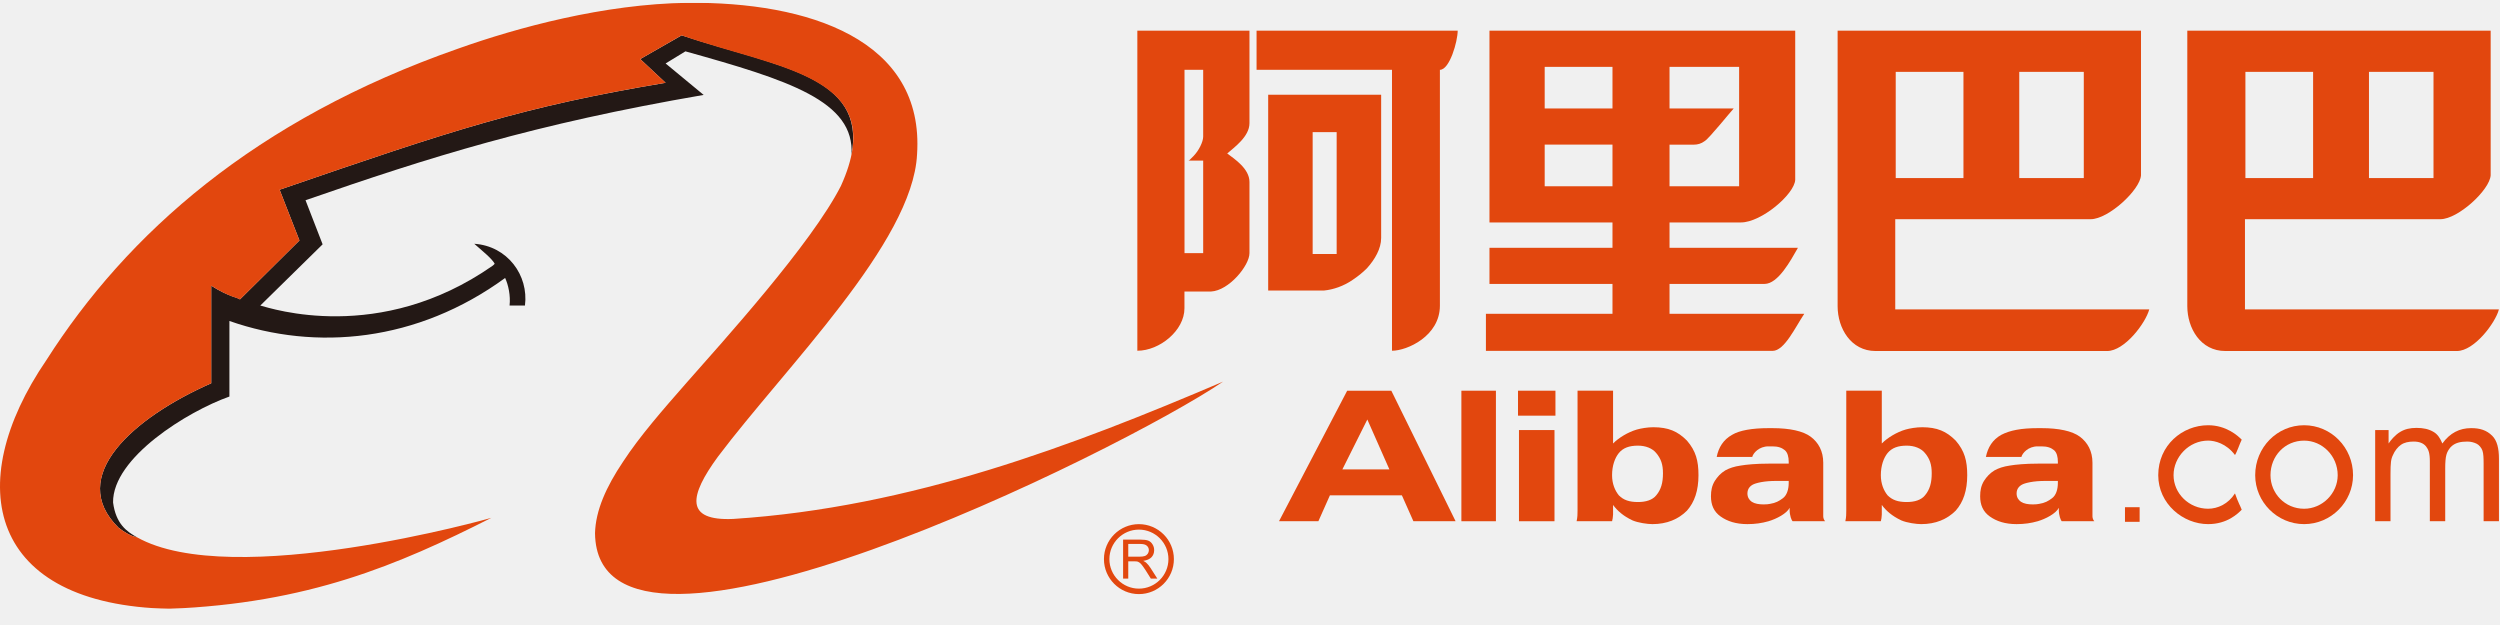
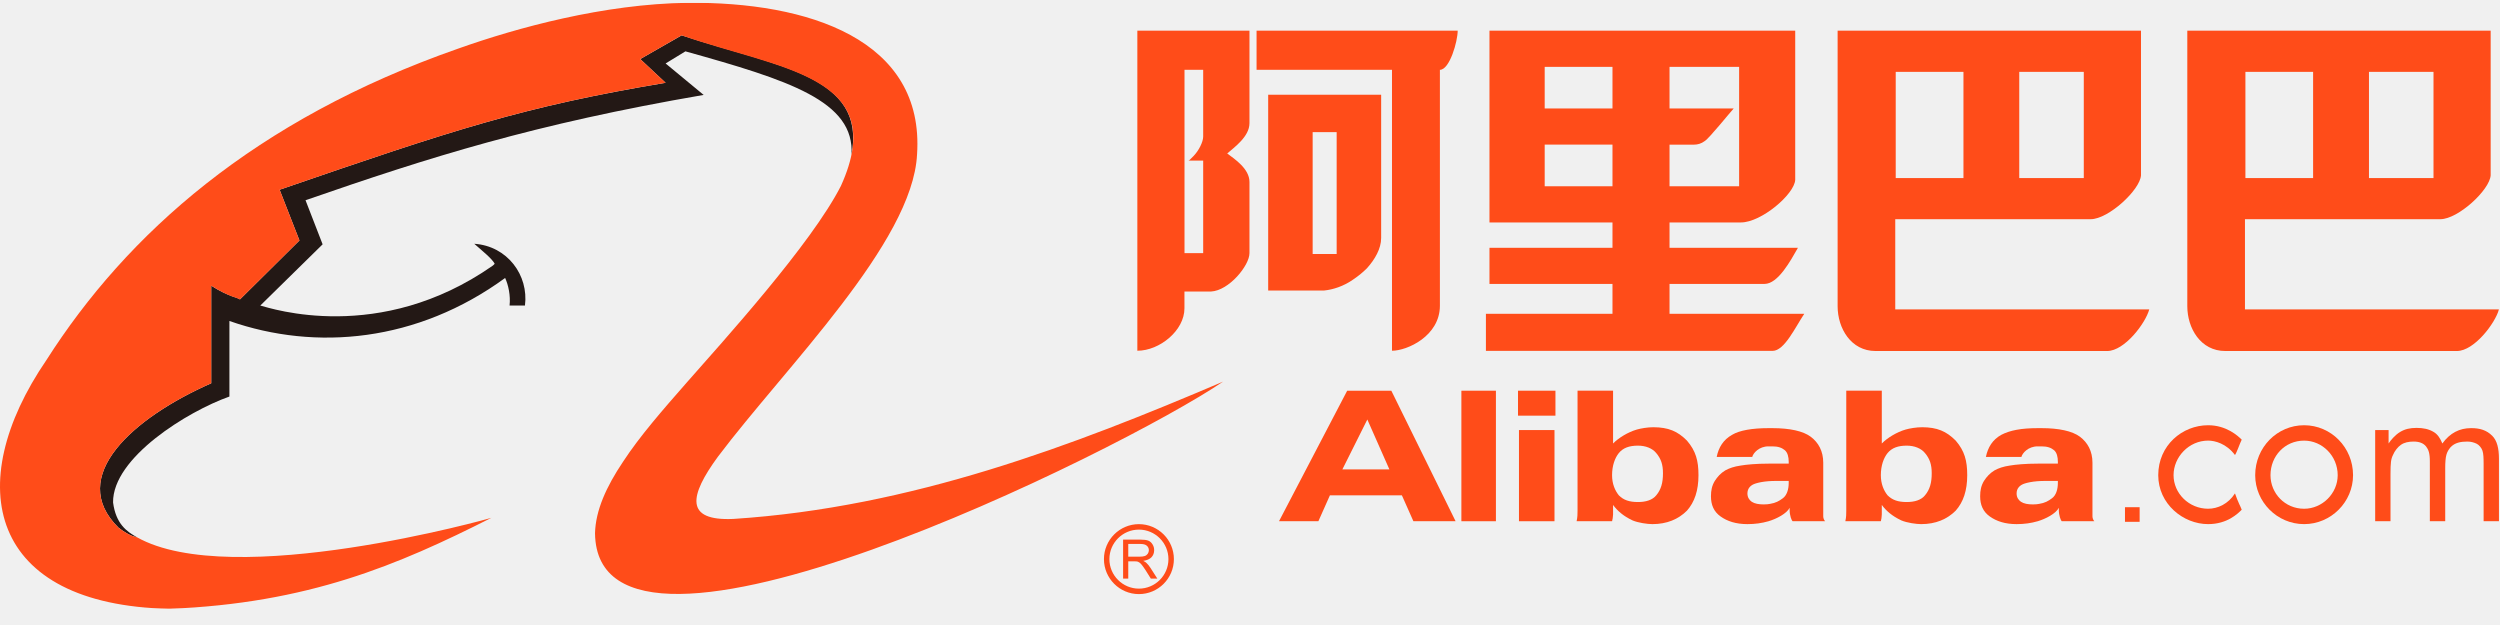
<svg xmlns="http://www.w3.org/2000/svg" xmlns:xlink="http://www.w3.org/1999/xlink" width="128px" height="32px" viewBox="0 0 128 32" version="1.1">
  <defs>
    <polygon id="path-1" points="0 32 127.946 32 127.946 0.971 0 0.971" />
  </defs>
  <g id="Page-1" stroke="none" stroke-width="1" fill="none" fill-rule="evenodd">
    <g id="导航" transform="translate(-110, -1315)">
      <g id="logo" transform="translate(110, 1314)">
-         <polygon id="Fill-1" fill="#e2470e" points="77.771 27.687 79.59 27.687 79.59 23.019 77.771 23.019" />
-         <polygon id="Fill-2" fill="#e2470e" points="77.722 22.282 79.639 22.282 79.639 21.004 77.722 21.004" />
-         <polygon id="Fill-3" fill="#e2470e" points="74.823 27.687 76.591 27.687 76.591 21.004 74.823 21.004" />
+         <polygon id="Fill-1" fill="#FF4C19" points="77.771 27.687 79.59 27.687 79.59 23.019 77.771 23.019" />
+         <polygon id="Fill-2" fill="#FF4C19" points="77.722 22.282 79.639 22.282 79.639 21.004 77.722 21.004" />
+         <polygon id="Fill-3" fill="#FF4C19" points="74.823 27.687 76.591 27.687 76.591 21.004 74.823 21.004" />
        <g id="Group-24" transform="translate(0, 0.172)">
-           <path d="M121.609,27.515 L121.609,22.847 L122.296,22.847 L122.296,23.535 C122.399,23.37 122.639,23.091 122.885,22.945 C123.13,22.797 123.387,22.736 123.731,22.736 C124.074,22.736 124.359,22.797 124.604,22.945 C124.811,23.064 124.949,23.289 125.048,23.535 C125.441,22.994 125.93,22.748 126.522,22.748 C126.965,22.748 127.307,22.847 127.603,23.141 C127.849,23.387 127.946,23.78 127.946,24.321 L127.946,27.515 L127.161,27.515 L127.161,24.567 C127.161,24.272 127.152,24.055 127.103,23.906 C127.058,23.757 126.914,23.596 126.804,23.547 C126.675,23.485 126.522,23.436 126.325,23.436 C125.981,23.436 125.681,23.496 125.464,23.731 C125.266,23.977 125.195,24.154 125.195,24.812 L125.195,27.515 L124.408,27.515 L124.408,24.467 C124.408,24.011 124.337,23.847 124.211,23.682 C124.074,23.517 123.869,23.436 123.573,23.436 C123.327,23.436 123.096,23.482 122.925,23.605 C122.779,23.703 122.604,23.914 122.517,24.132 C122.417,24.33 122.394,24.533 122.394,25.107 L122.394,27.515 L121.609,27.515 L121.609,27.515 Z" id="Fill-4" fill="#e2470e" />
-           <path d="M114.776,26.926 C114.581,27.121 114.04,27.663 113.056,27.663 C111.78,27.663 110.502,26.631 110.502,25.157 C110.502,23.633 111.731,22.6 113.056,22.6 C113.989,22.6 114.581,23.142 114.776,23.338 C114.678,23.534 114.532,23.977 114.431,24.125 C113.989,23.534 113.399,23.387 113.056,23.387 C112.075,23.387 111.286,24.223 111.286,25.157 C111.286,26.09 112.075,26.875 113.056,26.875 C113.547,26.875 114.088,26.631 114.431,26.09 C114.581,26.531 114.726,26.778 114.776,26.926" id="Fill-6" fill="#e2470e" />
+           <path d="M121.609,27.515 L121.609,22.847 L122.296,22.847 L122.296,23.535 C122.399,23.37 122.639,23.091 122.885,22.945 C123.13,22.797 123.387,22.736 123.731,22.736 C124.074,22.736 124.359,22.797 124.604,22.945 C124.811,23.064 124.949,23.289 125.048,23.535 C125.441,22.994 125.93,22.748 126.522,22.748 C126.965,22.748 127.307,22.847 127.603,23.141 C127.849,23.387 127.946,23.78 127.946,24.321 L127.946,27.515 L127.161,27.515 L127.161,24.567 C127.161,24.272 127.152,24.055 127.103,23.906 C127.058,23.757 126.914,23.596 126.804,23.547 C126.675,23.485 126.522,23.436 126.325,23.436 C125.981,23.436 125.681,23.496 125.464,23.731 C125.266,23.977 125.195,24.154 125.195,24.812 L125.195,27.515 L124.408,27.515 L124.408,24.467 C124.408,24.011 124.337,23.847 124.211,23.682 C124.074,23.517 123.869,23.436 123.573,23.436 C123.327,23.436 123.096,23.482 122.925,23.605 C122.779,23.703 122.604,23.914 122.517,24.132 C122.417,24.33 122.394,24.533 122.394,25.107 L122.394,27.515 L121.609,27.515 L121.609,27.515 Z" id="Fill-4" fill="#FF4C19" />
+           <path d="M114.776,26.926 C114.581,27.121 114.04,27.663 113.056,27.663 C111.78,27.663 110.502,26.631 110.502,25.157 C110.502,23.633 111.731,22.6 113.056,22.6 C113.989,22.6 114.581,23.142 114.776,23.338 C114.678,23.534 114.532,23.977 114.431,24.125 C113.989,23.534 113.399,23.387 113.056,23.387 C112.075,23.387 111.286,24.223 111.286,25.157 C111.286,26.09 112.075,26.875 113.056,26.875 C113.547,26.875 114.088,26.631 114.431,26.09 C114.581,26.531 114.726,26.778 114.776,26.926" id="Fill-6" fill="#FF4C19" />
          <mask id="mask-2" fill="white">
            <use xlink:href="#path-1" />
          </mask>
          <g id="Clip-9" />
-           <polygon id="Fill-8" fill="#e2470e" mask="url(#mask-2)" points="108.799 27.545 109.549 27.545 109.549 26.797 108.799 26.797" />
-           <path d="M68.729,24.862 L70.007,22.306 L71.137,24.862 L68.729,24.862 Z M71.236,20.832 L68.976,20.832 L65.485,27.515 L67.501,27.515 L68.092,26.188 L71.776,26.188 L72.366,27.515 L74.527,27.515 L71.236,20.832 Z" id="Fill-10" fill="#e2470e" mask="url(#mask-2)" />
-           <path d="M84.8,26.188 C84.602,26.434 84.258,26.532 83.866,26.532 C83.423,26.532 83.128,26.434 82.883,26.188 C82.685,25.942 82.538,25.598 82.538,25.157 C82.538,24.665 82.685,24.271 82.883,24.026 C83.104,23.756 83.421,23.645 83.865,23.645 C84.257,23.645 84.602,23.781 84.8,24.026 C85.047,24.321 85.144,24.615 85.144,25.059 C85.144,25.549 85.047,25.893 84.8,26.188 M86.372,23.387 C85.891,22.903 85.419,22.706 84.653,22.702 C84.359,22.701 84.003,22.763 83.802,22.822 C83.348,22.956 82.883,23.239 82.589,23.534 L82.589,20.831 L80.77,20.831 L80.77,26.484 L80.77,26.974 C80.77,27.122 80.77,27.318 80.722,27.515 L82.538,27.515 C82.562,27.426 82.584,27.313 82.589,27.171 L82.589,26.681 C82.8,26.971 83.117,27.255 83.589,27.474 C83.875,27.596 84.354,27.663 84.602,27.663 C85.339,27.663 85.93,27.417 86.372,26.974 C86.764,26.532 86.962,25.942 86.962,25.157 C86.962,24.419 86.828,23.917 86.372,23.387" id="Fill-11" fill="#e2470e" mask="url(#mask-2)" />
-           <path d="M98.56,26.188 C98.362,26.434 98.018,26.532 97.626,26.532 C97.184,26.532 96.89,26.434 96.643,26.188 C96.445,25.942 96.299,25.598 96.299,25.157 C96.299,24.665 96.445,24.271 96.643,24.026 C96.866,23.756 97.183,23.645 97.625,23.645 C98.017,23.645 98.362,23.781 98.56,24.026 C98.807,24.321 98.904,24.615 98.904,25.059 C98.904,25.549 98.807,25.893 98.56,26.188 M100.132,23.387 C99.651,22.903 99.178,22.706 98.416,22.702 C98.12,22.701 97.762,22.763 97.562,22.822 C97.109,22.956 96.643,23.239 96.348,23.534 L96.348,20.831 L94.529,20.831 L94.529,26.484 L94.529,26.974 C94.529,27.122 94.529,27.318 94.481,27.515 L96.299,27.515 C96.323,27.426 96.344,27.313 96.348,27.171 L96.348,26.681 C96.56,26.971 96.879,27.255 97.351,27.474 C97.636,27.596 98.117,27.663 98.362,27.663 C99.101,27.663 99.69,27.417 100.132,26.974 C100.524,26.532 100.722,25.942 100.722,25.157 C100.722,24.419 100.588,23.917 100.132,23.387" id="Fill-12" fill="#e2470e" mask="url(#mask-2)" />
-           <path d="M91.582,25.549 C91.582,25.893 91.483,26.188 91.286,26.335 C91.089,26.484 90.916,26.579 90.62,26.627 C90.549,26.644 90.423,26.654 90.3,26.654 C90.053,26.654 89.841,26.618 89.688,26.518 C89.558,26.426 89.468,26.287 89.468,26.091 C89.468,25.845 89.617,25.659 89.901,25.578 C90.049,25.533 90.255,25.49 90.524,25.467 C90.779,25.446 91.089,25.452 91.483,25.452 L91.582,25.452 L91.582,25.549 Z M93.35,27.269 L93.35,26.926 L93.35,24.518 C93.35,23.927 93.105,23.486 92.71,23.19 C92.317,22.895 91.629,22.749 90.745,22.749 L90.549,22.749 C89.715,22.749 89.064,22.86 88.681,23.092 C88.239,23.339 87.992,23.732 87.895,24.222 L89.715,24.222 C89.764,24.026 90.063,23.679 90.549,23.682 C90.598,23.683 90.647,23.682 90.745,23.682 C91.04,23.682 91.229,23.751 91.383,23.878 C91.524,23.997 91.582,24.222 91.582,24.468 L91.582,24.518 L91.582,24.566 L90.745,24.566 L90.549,24.566 C89.91,24.566 89.419,24.615 89.126,24.664 C88.779,24.715 88.547,24.797 88.336,24.911 C88.091,25.059 87.932,25.244 87.797,25.452 C87.649,25.696 87.601,25.942 87.601,26.237 C87.601,26.68 87.748,27.024 88.091,27.269 C88.435,27.515 88.878,27.663 89.468,27.663 C89.86,27.663 90.205,27.614 90.549,27.515 C90.952,27.397 91.483,27.122 91.629,26.828 L91.629,26.926 C91.629,27.228 91.728,27.467 91.779,27.515 L93.448,27.515 C93.398,27.467 93.35,27.367 93.35,27.269 L93.35,27.269 Z" id="Fill-13" fill="#e2470e" mask="url(#mask-2)" />
-           <path d="M105.363,25.549 C105.363,25.893 105.266,26.188 105.068,26.335 C104.872,26.484 104.698,26.579 104.403,26.627 C104.332,26.644 104.207,26.654 104.082,26.654 C103.834,26.654 103.624,26.618 103.472,26.518 C103.339,26.426 103.25,26.287 103.25,26.091 C103.25,25.845 103.401,25.659 103.683,25.578 C103.833,25.533 104.039,25.49 104.307,25.467 C104.562,25.446 104.872,25.452 105.266,25.452 L105.363,25.452 L105.363,25.549 Z M107.134,27.269 L107.134,26.926 L107.134,24.518 C107.134,23.927 106.887,23.486 106.495,23.19 C106.099,22.895 105.411,22.749 104.528,22.749 L104.332,22.749 C103.496,22.749 102.914,22.858 102.465,23.092 C102.02,23.339 101.778,23.732 101.678,24.222 L103.496,24.222 C103.546,24.026 103.847,23.679 104.332,23.682 C104.38,23.683 104.431,23.682 104.528,23.682 C104.823,23.682 105.014,23.751 105.167,23.878 C105.308,23.997 105.363,24.222 105.363,24.468 L105.363,24.518 L105.363,24.566 L104.528,24.566 L104.332,24.566 C103.694,24.566 103.202,24.615 102.907,24.664 C102.563,24.715 102.33,24.797 102.12,24.911 C101.875,25.059 101.714,25.244 101.579,25.452 C101.432,25.696 101.384,25.942 101.384,26.237 C101.384,26.68 101.531,27.024 101.875,27.269 C102.219,27.515 102.66,27.663 103.25,27.663 C103.643,27.663 103.988,27.614 104.332,27.515 C104.735,27.397 105.266,27.122 105.411,26.828 L105.411,26.926 C105.411,27.228 105.511,27.467 105.56,27.515 L107.231,27.515 C107.182,27.467 107.134,27.367 107.134,27.269 L107.134,27.269 Z" id="Fill-14" fill="#e2470e" mask="url(#mask-2)" />
-           <path d="M117.97,26.876 C116.99,26.876 116.249,26.09 116.249,25.157 C116.249,24.173 116.99,23.388 117.97,23.388 C118.904,23.388 119.69,24.173 119.69,25.157 C119.69,26.09 118.904,26.876 117.97,26.876 M117.97,22.6 C116.594,22.6 115.466,23.732 115.466,25.157 C115.466,26.532 116.594,27.663 117.97,27.663 C119.346,27.663 120.476,26.532 120.476,25.157 C120.476,23.732 119.346,22.6 117.97,22.6" id="Fill-15" fill="#e2470e" mask="url(#mask-2)" />
-           <path d="M64.336,2.398 L64.336,4.403 L71.27,4.403 L71.27,16.613 L71.27,18.786 C72.045,18.786 73.723,18.035 73.723,16.477 L73.723,4.403 C74.222,4.403 74.634,2.945 74.634,2.398 L64.336,2.398 Z M67.208,13.834 L68.437,13.834 L68.437,7.593 L67.208,7.593 L67.208,13.834 Z M70.715,13.014 L70.715,5.68 L64.931,5.68 L64.931,15.702 L67.798,15.702 C68.255,15.658 68.802,15.475 69.258,15.156 C69.532,14.973 69.758,14.792 69.987,14.564 C70.396,14.108 70.715,13.561 70.715,13.014 L70.715,13.014 Z M61.603,7.82 C61.603,8.093 61.375,8.549 61.102,8.824 C61.058,8.869 60.92,9.005 60.92,9.005 C60.898,9.025 60.875,9.051 60.829,9.051 L61.603,9.051 L61.603,13.789 L60.647,13.789 L60.647,4.403 L61.603,4.403 L61.603,7.82 Z M58.232,2.398 L58.232,18.786 C59.371,18.786 60.644,17.753 60.644,16.613 L60.644,15.754 L62.006,15.754 C62.919,15.708 63.973,14.427 63.973,13.789 L63.973,10.145 C63.973,9.461 63.198,8.961 62.834,8.686 C63.198,8.368 63.973,7.82 63.973,7.137 L63.973,2.398 L58.232,2.398 Z" id="Fill-16" fill="#e2470e" mask="url(#mask-2)" />
-           <path d="M82.559,6.381 L79.088,6.381 L79.088,4.251 L80.801,4.251 L82.559,4.251 L82.559,6.381 Z M79.088,10.364 L82.559,10.364 L82.559,8.233 L79.088,8.233 L79.088,10.364 Z M85.48,8.234 L86.728,8.234 C86.915,8.234 87.099,8.188 87.284,8.049 C87.515,7.909 88.627,6.521 88.767,6.381 L85.48,6.381 L85.48,4.251 L89.043,4.251 L89.043,10.364 L85.48,10.364 L85.48,8.234 Z M85.48,16.893 L85.48,15.365 L90.341,15.365 C91.042,15.365 91.684,14.162 92.055,13.514 L85.48,13.514 L85.48,12.217 L89.136,12.217 C90.176,12.217 91.869,10.781 91.915,10.039 L91.915,2.398 L76.261,2.398 L76.261,12.217 L82.559,12.217 L82.559,13.514 L76.261,13.514 L76.261,15.365 L82.559,15.365 L82.559,16.893 L76.079,16.893 L76.079,18.793 L90.757,18.793 C91.361,18.793 91.915,17.589 92.379,16.893 L85.48,16.893 Z" id="Fill-17" fill="#e2470e" mask="url(#mask-2)" />
-           <path d="M97.061,9.944 L100.529,9.944 L100.529,4.507 L97.061,4.507 L97.061,9.944 Z M103.386,9.944 L106.69,9.944 L106.69,4.507 L103.386,4.507 L103.386,9.944 Z M97.037,16.669 L97.037,12.051 L107.043,12.051 C107.95,12.051 109.574,10.553 109.619,9.803 L109.619,2.399 L94.086,2.399 L94.086,16.505 C94.086,17.63 94.765,18.8 96.029,18.8 L107.886,18.8 C108.779,18.8 109.855,17.371 110.042,16.669 L97.037,16.669 Z" id="Fill-18" fill="#e2470e" mask="url(#mask-2)" />
-           <path d="M114.965,9.944 L118.431,9.944 L118.431,4.507 L114.965,4.507 L114.965,9.944 Z M121.291,9.944 L124.595,9.944 L124.595,4.507 L121.291,4.507 L121.291,9.944 Z M114.942,16.669 L114.942,12.051 L124.946,12.051 C125.854,12.051 127.477,10.553 127.522,9.803 L127.522,2.399 L111.99,2.399 L111.99,16.505 C111.99,17.63 112.669,18.8 113.935,18.8 L125.791,18.8 C126.681,18.8 127.759,17.371 127.946,16.669 L114.942,16.669 Z" id="Fill-19" fill="#e2470e" mask="url(#mask-2)" />
+           <polygon id="Fill-8" fill="#FF4C19" mask="url(#mask-2)" points="108.799 27.545 109.549 27.545 109.549 26.797 108.799 26.797" />
+           <path d="M68.729,24.862 L70.007,22.306 L71.137,24.862 L68.729,24.862 Z M71.236,20.832 L68.976,20.832 L65.485,27.515 L67.501,27.515 L68.092,26.188 L71.776,26.188 L72.366,27.515 L74.527,27.515 L71.236,20.832 Z" id="Fill-10" fill="#FF4C19" mask="url(#mask-2)" />
+           <path d="M84.8,26.188 C84.602,26.434 84.258,26.532 83.866,26.532 C83.423,26.532 83.128,26.434 82.883,26.188 C82.685,25.942 82.538,25.598 82.538,25.157 C82.538,24.665 82.685,24.271 82.883,24.026 C83.104,23.756 83.421,23.645 83.865,23.645 C84.257,23.645 84.602,23.781 84.8,24.026 C85.047,24.321 85.144,24.615 85.144,25.059 C85.144,25.549 85.047,25.893 84.8,26.188 M86.372,23.387 C85.891,22.903 85.419,22.706 84.653,22.702 C84.359,22.701 84.003,22.763 83.802,22.822 C83.348,22.956 82.883,23.239 82.589,23.534 L82.589,20.831 L80.77,20.831 L80.77,26.484 L80.77,26.974 C80.77,27.122 80.77,27.318 80.722,27.515 L82.538,27.515 C82.562,27.426 82.584,27.313 82.589,27.171 L82.589,26.681 C82.8,26.971 83.117,27.255 83.589,27.474 C83.875,27.596 84.354,27.663 84.602,27.663 C85.339,27.663 85.93,27.417 86.372,26.974 C86.764,26.532 86.962,25.942 86.962,25.157 C86.962,24.419 86.828,23.917 86.372,23.387" id="Fill-11" fill="#FF4C19" mask="url(#mask-2)" />
+           <path d="M98.56,26.188 C98.362,26.434 98.018,26.532 97.626,26.532 C97.184,26.532 96.89,26.434 96.643,26.188 C96.445,25.942 96.299,25.598 96.299,25.157 C96.299,24.665 96.445,24.271 96.643,24.026 C96.866,23.756 97.183,23.645 97.625,23.645 C98.017,23.645 98.362,23.781 98.56,24.026 C98.807,24.321 98.904,24.615 98.904,25.059 C98.904,25.549 98.807,25.893 98.56,26.188 M100.132,23.387 C99.651,22.903 99.178,22.706 98.416,22.702 C98.12,22.701 97.762,22.763 97.562,22.822 C97.109,22.956 96.643,23.239 96.348,23.534 L96.348,20.831 L94.529,20.831 L94.529,26.484 L94.529,26.974 C94.529,27.122 94.529,27.318 94.481,27.515 L96.299,27.515 C96.323,27.426 96.344,27.313 96.348,27.171 L96.348,26.681 C96.56,26.971 96.879,27.255 97.351,27.474 C97.636,27.596 98.117,27.663 98.362,27.663 C99.101,27.663 99.69,27.417 100.132,26.974 C100.524,26.532 100.722,25.942 100.722,25.157 C100.722,24.419 100.588,23.917 100.132,23.387" id="Fill-12" fill="#FF4C19" mask="url(#mask-2)" />
+           <path d="M91.582,25.549 C91.582,25.893 91.483,26.188 91.286,26.335 C91.089,26.484 90.916,26.579 90.62,26.627 C90.549,26.644 90.423,26.654 90.3,26.654 C90.053,26.654 89.841,26.618 89.688,26.518 C89.558,26.426 89.468,26.287 89.468,26.091 C89.468,25.845 89.617,25.659 89.901,25.578 C90.049,25.533 90.255,25.49 90.524,25.467 C90.779,25.446 91.089,25.452 91.483,25.452 L91.582,25.452 L91.582,25.549 Z M93.35,27.269 L93.35,26.926 L93.35,24.518 C93.35,23.927 93.105,23.486 92.71,23.19 C92.317,22.895 91.629,22.749 90.745,22.749 L90.549,22.749 C89.715,22.749 89.064,22.86 88.681,23.092 C88.239,23.339 87.992,23.732 87.895,24.222 L89.715,24.222 C89.764,24.026 90.063,23.679 90.549,23.682 C90.598,23.683 90.647,23.682 90.745,23.682 C91.04,23.682 91.229,23.751 91.383,23.878 C91.524,23.997 91.582,24.222 91.582,24.468 L91.582,24.518 L91.582,24.566 L90.745,24.566 L90.549,24.566 C89.91,24.566 89.419,24.615 89.126,24.664 C88.779,24.715 88.547,24.797 88.336,24.911 C88.091,25.059 87.932,25.244 87.797,25.452 C87.649,25.696 87.601,25.942 87.601,26.237 C87.601,26.68 87.748,27.024 88.091,27.269 C88.435,27.515 88.878,27.663 89.468,27.663 C89.86,27.663 90.205,27.614 90.549,27.515 C90.952,27.397 91.483,27.122 91.629,26.828 L91.629,26.926 C91.629,27.228 91.728,27.467 91.779,27.515 L93.448,27.515 C93.398,27.467 93.35,27.367 93.35,27.269 L93.35,27.269 Z" id="Fill-13" fill="#FF4C19" mask="url(#mask-2)" />
+           <path d="M105.363,25.549 C105.363,25.893 105.266,26.188 105.068,26.335 C104.872,26.484 104.698,26.579 104.403,26.627 C104.332,26.644 104.207,26.654 104.082,26.654 C103.834,26.654 103.624,26.618 103.472,26.518 C103.339,26.426 103.25,26.287 103.25,26.091 C103.25,25.845 103.401,25.659 103.683,25.578 C103.833,25.533 104.039,25.49 104.307,25.467 C104.562,25.446 104.872,25.452 105.266,25.452 L105.363,25.452 L105.363,25.549 Z M107.134,27.269 L107.134,26.926 L107.134,24.518 C107.134,23.927 106.887,23.486 106.495,23.19 C106.099,22.895 105.411,22.749 104.528,22.749 L104.332,22.749 C103.496,22.749 102.914,22.858 102.465,23.092 C102.02,23.339 101.778,23.732 101.678,24.222 L103.496,24.222 C103.546,24.026 103.847,23.679 104.332,23.682 C104.38,23.683 104.431,23.682 104.528,23.682 C104.823,23.682 105.014,23.751 105.167,23.878 C105.308,23.997 105.363,24.222 105.363,24.468 L105.363,24.518 L105.363,24.566 L104.528,24.566 L104.332,24.566 C103.694,24.566 103.202,24.615 102.907,24.664 C102.563,24.715 102.33,24.797 102.12,24.911 C101.875,25.059 101.714,25.244 101.579,25.452 C101.432,25.696 101.384,25.942 101.384,26.237 C101.384,26.68 101.531,27.024 101.875,27.269 C102.219,27.515 102.66,27.663 103.25,27.663 C103.643,27.663 103.988,27.614 104.332,27.515 C104.735,27.397 105.266,27.122 105.411,26.828 L105.411,26.926 C105.411,27.228 105.511,27.467 105.56,27.515 L107.231,27.515 C107.182,27.467 107.134,27.367 107.134,27.269 L107.134,27.269 Z" id="Fill-14" fill="#FF4C19" mask="url(#mask-2)" />
+           <path d="M117.97,26.876 C116.99,26.876 116.249,26.09 116.249,25.157 C116.249,24.173 116.99,23.388 117.97,23.388 C118.904,23.388 119.69,24.173 119.69,25.157 C119.69,26.09 118.904,26.876 117.97,26.876 M117.97,22.6 C116.594,22.6 115.466,23.732 115.466,25.157 C115.466,26.532 116.594,27.663 117.97,27.663 C119.346,27.663 120.476,26.532 120.476,25.157 C120.476,23.732 119.346,22.6 117.97,22.6" id="Fill-15" fill="#FF4C19" mask="url(#mask-2)" />
+           <path d="M64.336,2.398 L64.336,4.403 L71.27,4.403 L71.27,16.613 L71.27,18.786 C72.045,18.786 73.723,18.035 73.723,16.477 L73.723,4.403 C74.222,4.403 74.634,2.945 74.634,2.398 L64.336,2.398 Z M67.208,13.834 L68.437,13.834 L68.437,7.593 L67.208,7.593 L67.208,13.834 Z M70.715,13.014 L70.715,5.68 L64.931,5.68 L64.931,15.702 L67.798,15.702 C68.255,15.658 68.802,15.475 69.258,15.156 C69.532,14.973 69.758,14.792 69.987,14.564 C70.396,14.108 70.715,13.561 70.715,13.014 L70.715,13.014 Z M61.603,7.82 C61.603,8.093 61.375,8.549 61.102,8.824 C61.058,8.869 60.92,9.005 60.92,9.005 C60.898,9.025 60.875,9.051 60.829,9.051 L61.603,9.051 L61.603,13.789 L60.647,13.789 L60.647,4.403 L61.603,4.403 L61.603,7.82 Z M58.232,2.398 L58.232,18.786 C59.371,18.786 60.644,17.753 60.644,16.613 L60.644,15.754 L62.006,15.754 C62.919,15.708 63.973,14.427 63.973,13.789 L63.973,10.145 C63.973,9.461 63.198,8.961 62.834,8.686 C63.198,8.368 63.973,7.82 63.973,7.137 L63.973,2.398 L58.232,2.398 Z" id="Fill-16" fill="#FF4C19" mask="url(#mask-2)" />
+           <path d="M82.559,6.381 L79.088,6.381 L79.088,4.251 L80.801,4.251 L82.559,4.251 L82.559,6.381 Z M79.088,10.364 L82.559,10.364 L82.559,8.233 L79.088,8.233 L79.088,10.364 Z M85.48,8.234 L86.728,8.234 C86.915,8.234 87.099,8.188 87.284,8.049 C87.515,7.909 88.627,6.521 88.767,6.381 L85.48,6.381 L85.48,4.251 L89.043,4.251 L89.043,10.364 L85.48,10.364 L85.48,8.234 Z M85.48,16.893 L85.48,15.365 L90.341,15.365 C91.042,15.365 91.684,14.162 92.055,13.514 L85.48,13.514 L85.48,12.217 L89.136,12.217 C90.176,12.217 91.869,10.781 91.915,10.039 L91.915,2.398 L76.261,2.398 L76.261,12.217 L82.559,12.217 L82.559,13.514 L76.261,13.514 L76.261,15.365 L82.559,15.365 L82.559,16.893 L76.079,16.893 L76.079,18.793 L90.757,18.793 C91.361,18.793 91.915,17.589 92.379,16.893 L85.48,16.893 Z" id="Fill-17" fill="#FF4C19" mask="url(#mask-2)" />
+           <path d="M97.061,9.944 L100.529,9.944 L100.529,4.507 L97.061,4.507 L97.061,9.944 Z M103.386,9.944 L106.69,9.944 L106.69,4.507 L103.386,4.507 L103.386,9.944 Z M97.037,16.669 L97.037,12.051 L107.043,12.051 C107.95,12.051 109.574,10.553 109.619,9.803 L109.619,2.399 L94.086,2.399 L94.086,16.505 C94.086,17.63 94.765,18.8 96.029,18.8 L107.886,18.8 C108.779,18.8 109.855,17.371 110.042,16.669 L97.037,16.669 Z" id="Fill-18" fill="#FF4C19" mask="url(#mask-2)" />
+           <path d="M114.965,9.944 L118.431,9.944 L118.431,4.507 L114.965,4.507 L114.965,9.944 Z M121.291,9.944 L124.595,9.944 L124.595,4.507 L121.291,4.507 L121.291,9.944 Z M114.942,16.669 L114.942,12.051 L124.946,12.051 C125.854,12.051 127.477,10.553 127.522,9.803 L127.522,2.399 L111.99,2.399 L111.99,16.505 C111.99,17.63 112.669,18.8 113.935,18.8 L125.791,18.8 C126.681,18.8 127.759,17.371 127.946,16.669 L114.942,16.669 Z" id="Fill-19" fill="#FF4C19" mask="url(#mask-2)" />
          <path d="M7.003,28.33 C6.748,28.301 6.355,28.076 6.071,27.849 C3.39,25.225 6.835,22.203 10.815,20.452 L10.815,15.456 C11.746,16.049 12.255,16.076 12.283,16.161 L15.332,13.14 L14.316,10.542 C23.237,7.467 26.823,6.28 34.079,5.067 L32.78,3.852 L34.898,2.638 C39.782,4.248 44.383,4.67 43.594,8.764 C43.789,5.998 40.346,4.925 35.094,3.457 L34.079,4.077 L36.027,5.688 C27.331,7.184 21.995,8.877 15.643,11.08 L16.518,13.338 L13.327,16.472 C13.865,16.613 19.426,18.476 25.214,14.44 C25.214,14.44 25.326,14.355 25.326,14.325 C25.158,14.043 24.762,13.733 24.282,13.309 C25.977,13.422 27.076,14.92 26.878,16.472 L26.09,16.472 C26.145,15.964 26.031,15.427 25.863,15.06 C21.374,18.334 16.178,18.816 11.746,17.262 L11.746,21.131 C9.599,21.892 5.762,24.264 5.789,26.552 C5.931,27.652 6.495,28.048 7.003,28.33" id="Fill-20" fill="#231815" mask="url(#mask-2)" />
-           <path d="M25.158,27.341 C20.358,29.77 15.756,31.717 8.669,32 C-0.563,31.802 -2.003,25.675 2.374,19.267 C6.495,12.801 13.046,6.957 23.464,3.315 C26.484,2.243 30.917,1.029 35.208,0.972 C41.364,0.915 47.349,2.835 46.953,8.737 C46.726,13.253 40.206,19.634 36.76,24.208 C35.293,26.211 35.039,27.511 37.551,27.397 C46.671,26.805 54.943,23.643 62.621,20.368 C57.427,23.897 30.577,37.194 30.465,28.132 C30.493,26.973 31.031,25.761 31.904,24.463 C32.752,23.164 33.937,21.809 35.151,20.425 C36.987,18.335 41.533,13.338 43.056,10.345 C45.625,4.671 39.867,4.387 34.899,2.637 L32.78,3.852 L34.08,5.066 C26.823,6.28 23.237,7.466 14.317,10.543 L15.332,13.14 L12.283,16.161 C12.198,16.076 11.747,16.049 10.815,15.456 L10.815,20.452 C6.835,22.203 3.39,25.225 6.071,27.849 C6.355,28.076 6.749,28.301 7.003,28.33 C11.888,31.098 25.184,27.341 25.158,27.341" id="Fill-21" fill="#e2470e" mask="url(#mask-2)" />
-           <path d="M57.767,29.33 L58.332,29.33 C58.453,29.33 58.544,29.319 58.613,29.296 C58.682,29.271 58.734,29.227 58.767,29.177 C58.802,29.12 58.822,29.065 58.822,29.001 C58.822,28.906 58.786,28.83 58.718,28.769 C58.652,28.71 58.544,28.679 58.399,28.679 L57.767,28.679 L57.767,29.33 Z M57.503,30.454 L57.503,28.456 L58.387,28.456 C58.562,28.456 58.699,28.473 58.789,28.507 C58.884,28.546 58.954,28.607 59.01,28.701 C59.067,28.791 59.093,28.889 59.093,29.001 C59.093,29.142 59.046,29.263 58.955,29.361 C58.863,29.455 58.724,29.515 58.534,29.545 C58.604,29.579 58.654,29.61 58.693,29.645 C58.767,29.717 58.842,29.803 58.908,29.91 L59.256,30.454 L58.924,30.454 L58.666,30.042 C58.587,29.918 58.52,29.829 58.471,29.763 C58.422,29.699 58.378,29.657 58.339,29.631 C58.299,29.606 58.261,29.584 58.219,29.575 C58.188,29.571 58.142,29.567 58.074,29.567 L57.767,29.567 L57.767,30.454 L57.503,30.454 Z" id="Fill-22" fill="#e2470e" mask="url(#mask-2)" />
-           <path d="M58.312,31.246 C59.299,31.246 60.103,30.443 60.103,29.455 C60.103,28.468 59.299,27.664 58.312,27.664 C57.327,27.664 56.522,28.468 56.522,29.455 C56.522,30.443 57.327,31.246 58.312,31.246 M56.801,29.455 C56.801,28.622 57.48,27.944 58.312,27.944 C59.145,27.944 59.824,28.622 59.824,29.455 C59.824,30.289 59.145,30.966 58.312,30.966 C57.48,30.966 56.801,30.289 56.801,29.455" id="Fill-23" fill="#e2470e" mask="url(#mask-2)" />
+           <path d="M25.158,27.341 C20.358,29.77 15.756,31.717 8.669,32 C-0.563,31.802 -2.003,25.675 2.374,19.267 C6.495,12.801 13.046,6.957 23.464,3.315 C26.484,2.243 30.917,1.029 35.208,0.972 C41.364,0.915 47.349,2.835 46.953,8.737 C46.726,13.253 40.206,19.634 36.76,24.208 C35.293,26.211 35.039,27.511 37.551,27.397 C46.671,26.805 54.943,23.643 62.621,20.368 C57.427,23.897 30.577,37.194 30.465,28.132 C30.493,26.973 31.031,25.761 31.904,24.463 C32.752,23.164 33.937,21.809 35.151,20.425 C36.987,18.335 41.533,13.338 43.056,10.345 C45.625,4.671 39.867,4.387 34.899,2.637 L32.78,3.852 L34.08,5.066 C26.823,6.28 23.237,7.466 14.317,10.543 L15.332,13.14 L12.283,16.161 C12.198,16.076 11.747,16.049 10.815,15.456 L10.815,20.452 C6.835,22.203 3.39,25.225 6.071,27.849 C6.355,28.076 6.749,28.301 7.003,28.33 C11.888,31.098 25.184,27.341 25.158,27.341" id="Fill-21" fill="#FF4C19" mask="url(#mask-2)" />
+           <path d="M57.767,29.33 L58.332,29.33 C58.453,29.33 58.544,29.319 58.613,29.296 C58.682,29.271 58.734,29.227 58.767,29.177 C58.802,29.12 58.822,29.065 58.822,29.001 C58.822,28.906 58.786,28.83 58.718,28.769 C58.652,28.71 58.544,28.679 58.399,28.679 L57.767,28.679 L57.767,29.33 Z M57.503,30.454 L57.503,28.456 L58.387,28.456 C58.562,28.456 58.699,28.473 58.789,28.507 C58.884,28.546 58.954,28.607 59.01,28.701 C59.067,28.791 59.093,28.889 59.093,29.001 C59.093,29.142 59.046,29.263 58.955,29.361 C58.863,29.455 58.724,29.515 58.534,29.545 C58.604,29.579 58.654,29.61 58.693,29.645 C58.767,29.717 58.842,29.803 58.908,29.91 L59.256,30.454 L58.924,30.454 L58.666,30.042 C58.587,29.918 58.52,29.829 58.471,29.763 C58.422,29.699 58.378,29.657 58.339,29.631 C58.299,29.606 58.261,29.584 58.219,29.575 C58.188,29.571 58.142,29.567 58.074,29.567 L57.767,29.567 L57.767,30.454 L57.503,30.454 Z" id="Fill-22" fill="#FF4C19" mask="url(#mask-2)" />
+           <path d="M58.312,31.246 C59.299,31.246 60.103,30.443 60.103,29.455 C60.103,28.468 59.299,27.664 58.312,27.664 C57.327,27.664 56.522,28.468 56.522,29.455 C56.522,30.443 57.327,31.246 58.312,31.246 M56.801,29.455 C56.801,28.622 57.48,27.944 58.312,27.944 C59.145,27.944 59.824,28.622 59.824,29.455 C59.824,30.289 59.145,30.966 58.312,30.966 C57.48,30.966 56.801,30.289 56.801,29.455" id="Fill-23" fill="#FF4C19" mask="url(#mask-2)" />
        </g>
      </g>
    </g>
  </g>
</svg>
